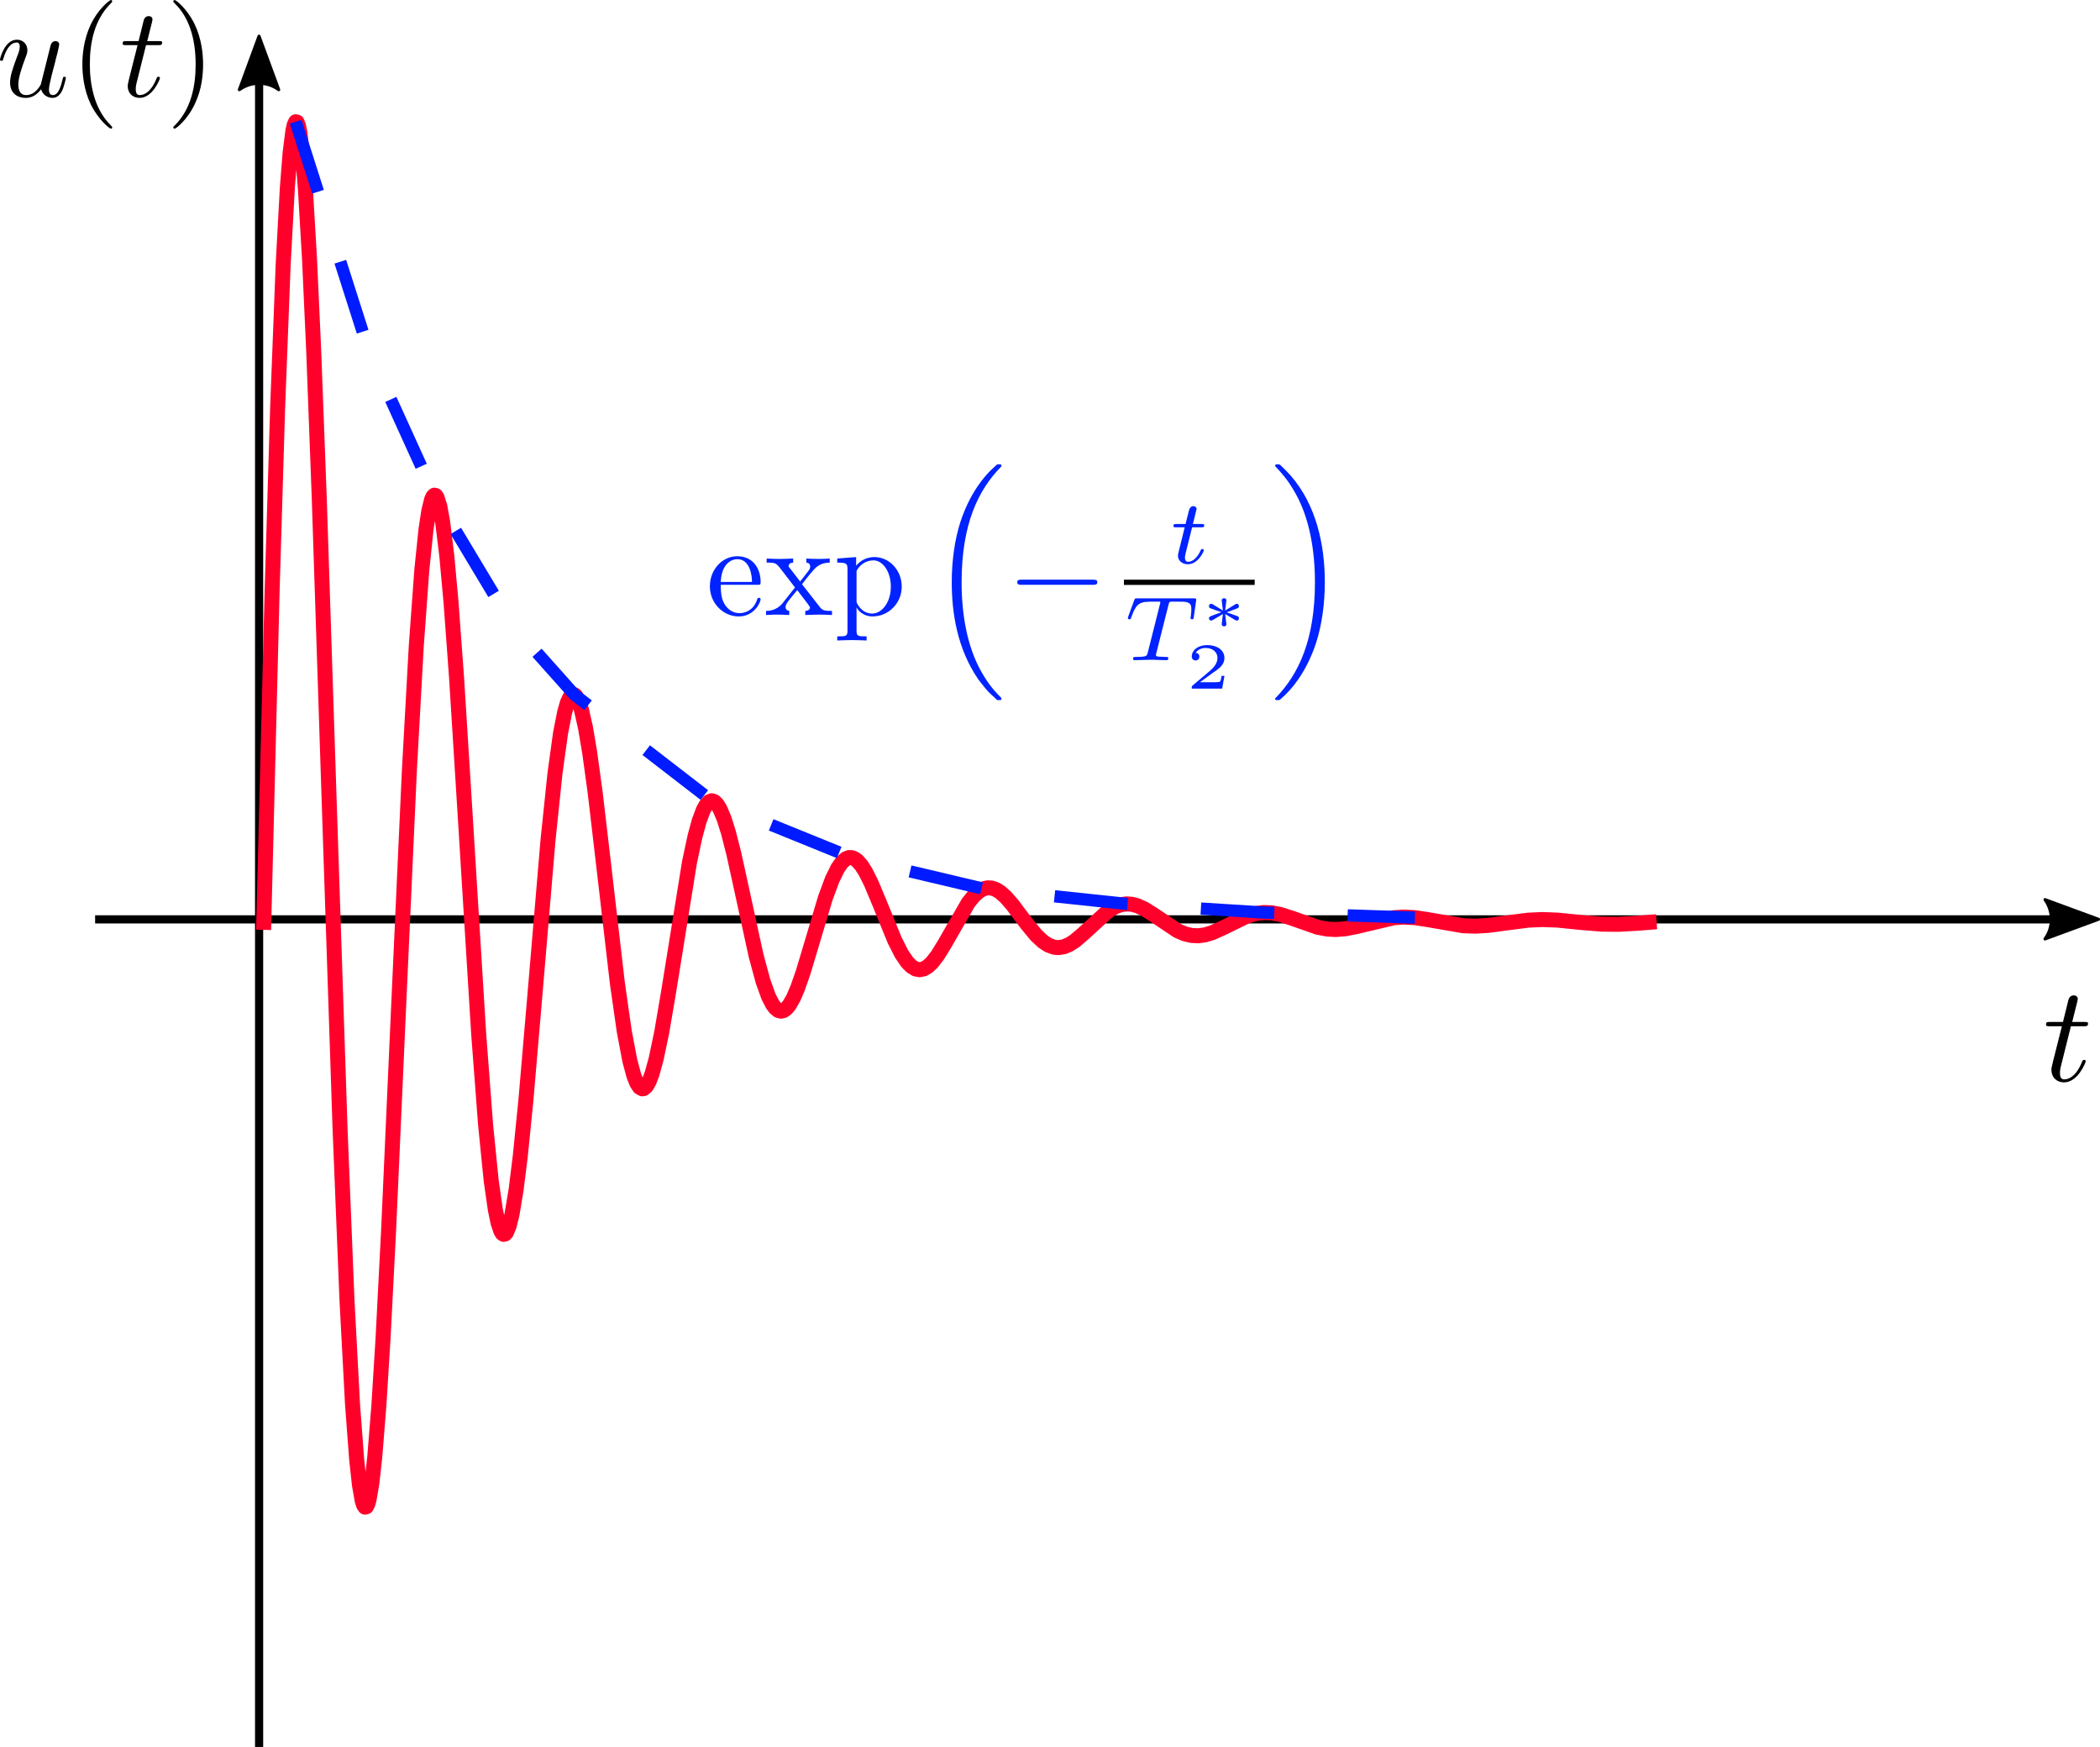
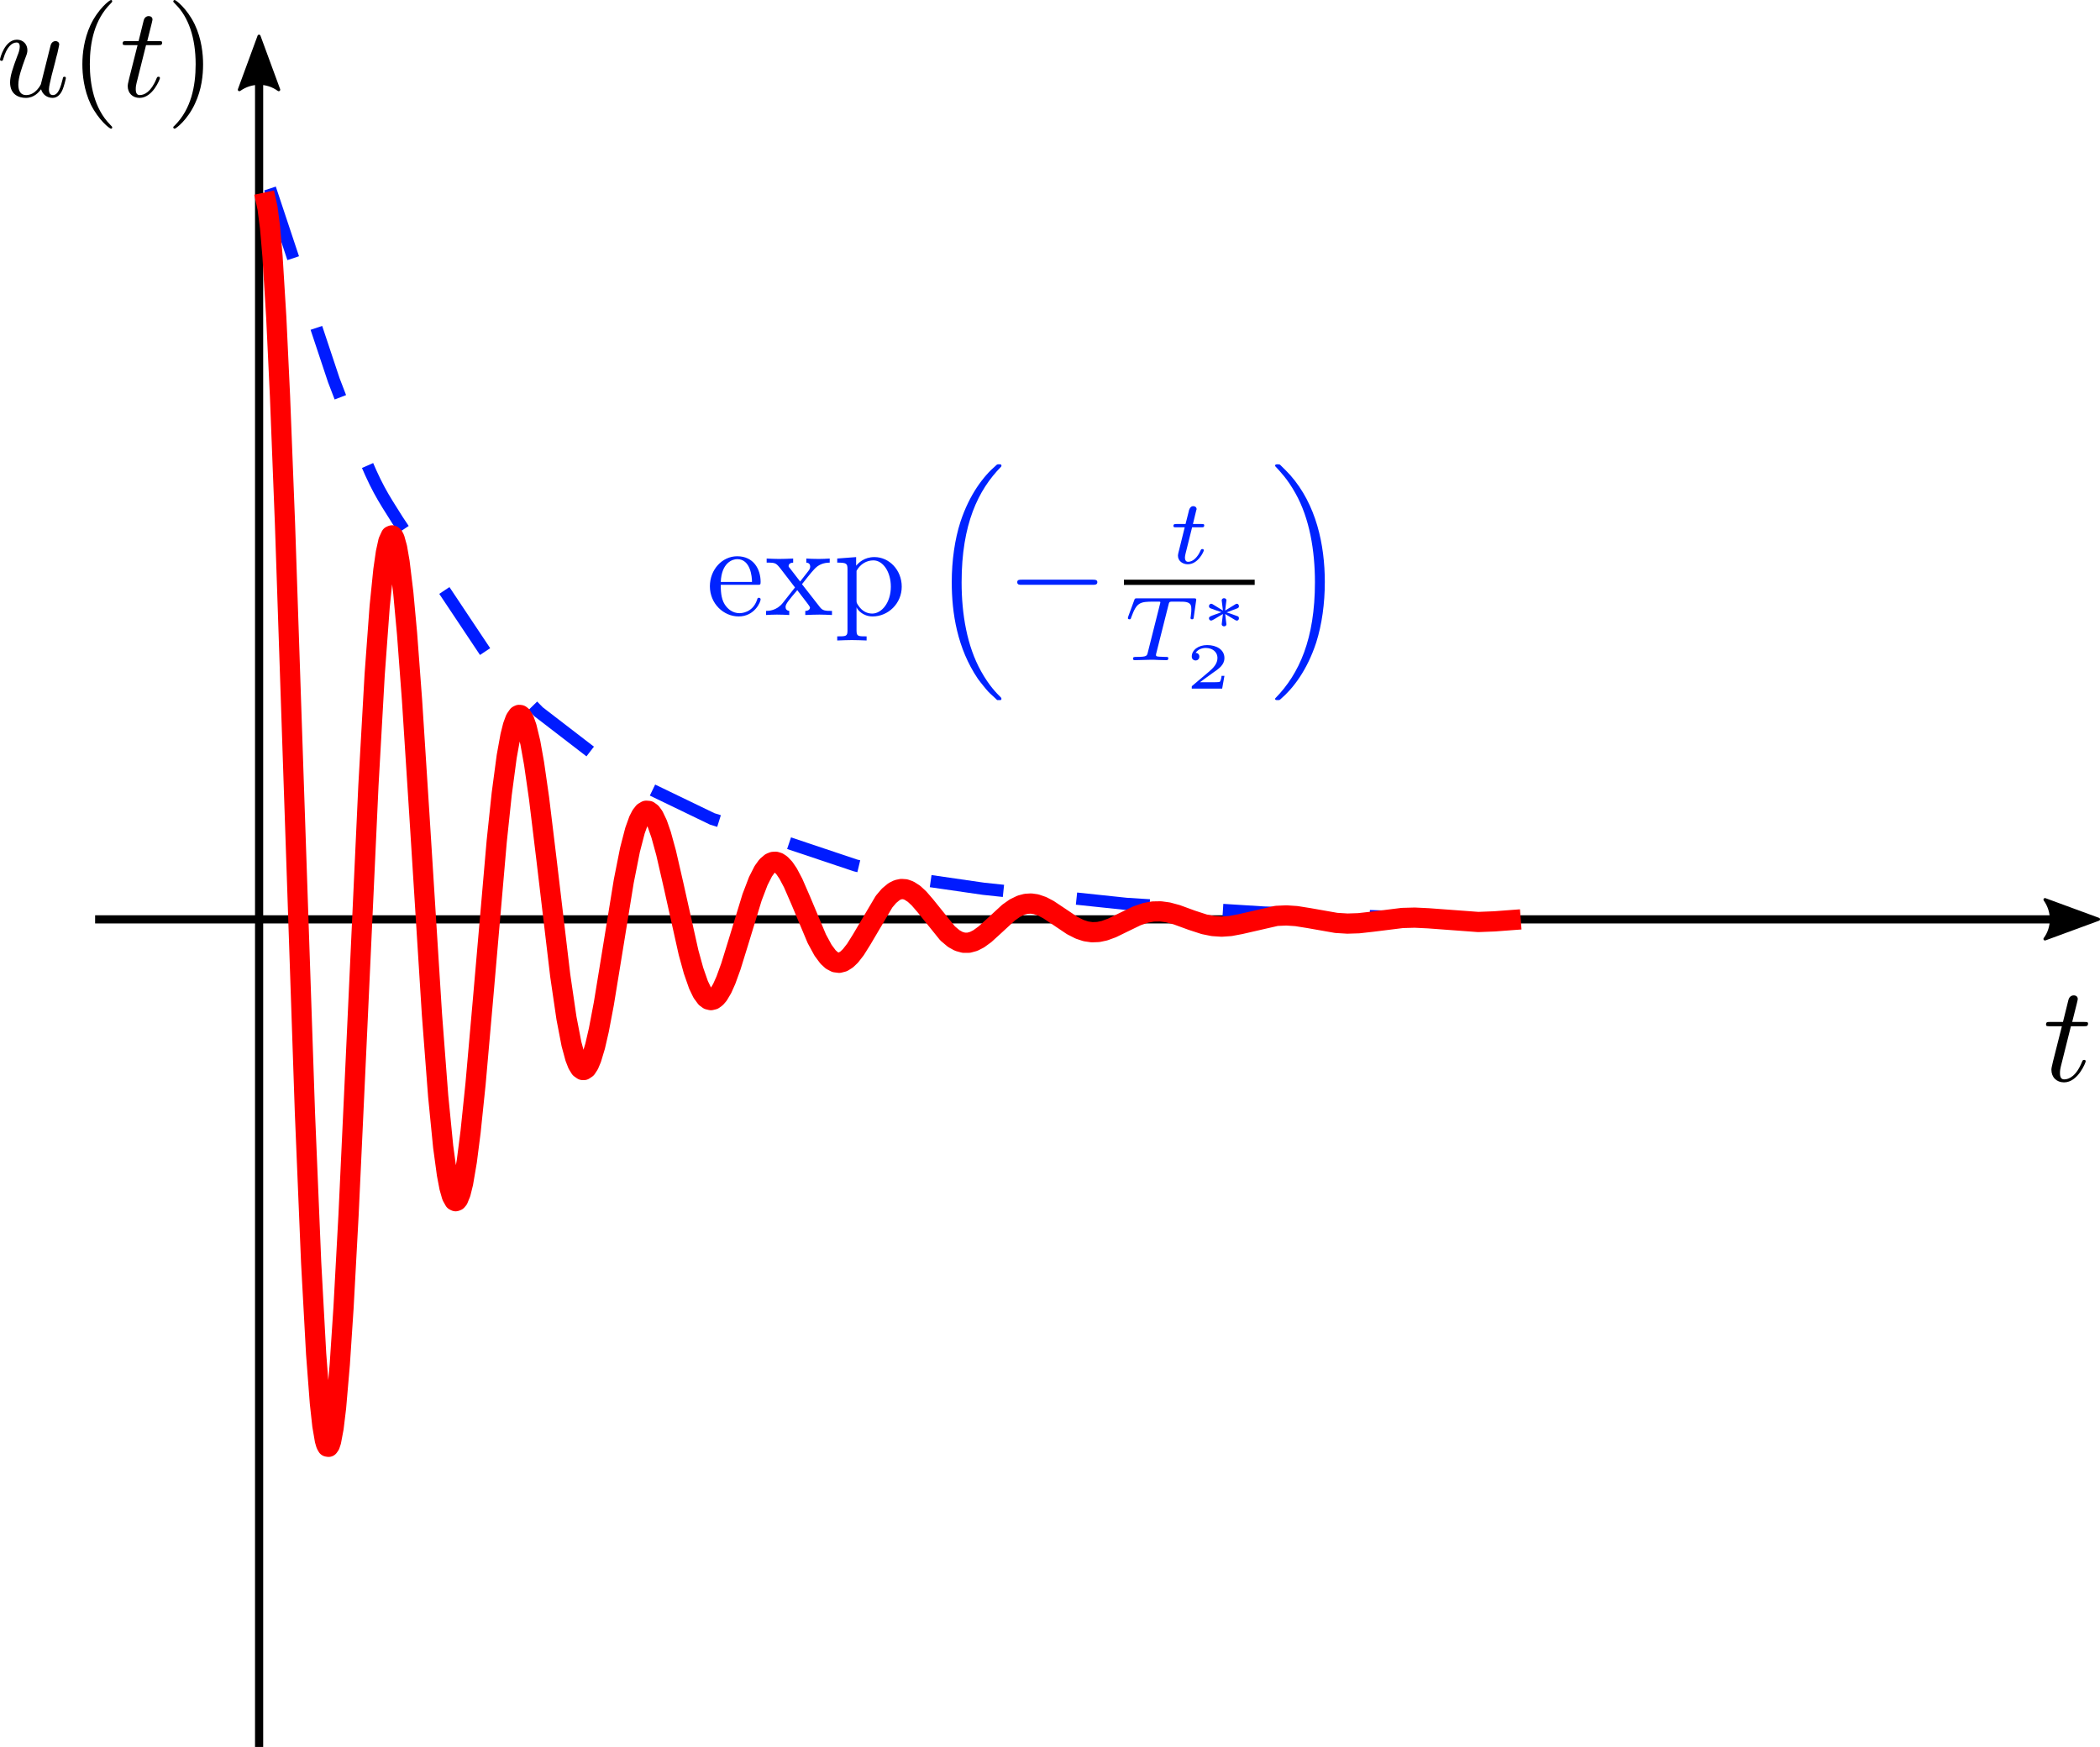
<svg xmlns="http://www.w3.org/2000/svg" xmlns:xlink="http://www.w3.org/1999/xlink" width="257.302mm" height="214.07mm" viewBox="0 0 257.302 214.07" version="1.1" id="svg8">
  <defs id="defs2">
    <marker style="overflow:visible" id="Arrow2Mend" refX="0" refY="0" orient="auto">
      <path transform="scale(-0.6)" d="M 8.719,4.034 -2.207,0.016 8.719,-4.002 c -1.745,2.372 -1.735,5.617 -6e-7,8.035 z" style="fill:#000000;fill-opacity:1;fill-rule:evenodd;stroke:#000000;stroke-width:0.625;stroke-linejoin:round;stroke-opacity:1" id="path976" />
    </marker>
    <marker style="overflow:visible" id="Arrow1Send" refX="0" refY="0" orient="auto">
      <path transform="matrix(-0.2,0,0,-0.2,-1.2,0)" style="fill:#000000;fill-opacity:1;fill-rule:evenodd;stroke:#000000;stroke-width:1pt;stroke-opacity:1" d="M 0,0 5,-5 -12.5,0 5,5 Z" id="path964" />
    </marker>
    <marker style="overflow:visible" id="Arrow2Lend" refX="0" refY="0" orient="auto">
      <path transform="matrix(-1.1,0,0,-1.1,-1.1,0)" d="M 8.719,4.034 -2.207,0.016 8.719,-4.002 c -1.745,2.372 -1.735,5.617 -6e-7,8.035 z" style="fill:#000000;fill-opacity:1;fill-rule:evenodd;stroke:#000000;stroke-width:0.625;stroke-linejoin:round;stroke-opacity:1" id="path970" />
    </marker>
    <g id="g5213">
      <symbol overflow="visible" id="symbol261">
        <path style="stroke:none" d="" id="path2167" />
      </symbol>
      <symbol overflow="visible" id="symbol3880">
        <path style="stroke:none" d="M 1.109,-2.516 C 1.172,-4 2.016,-4.25 2.359,-4.25 c 1.016,0 1.125,1.344 1.125,1.734 z m 0,0.219 h 2.781 c 0.219,0 0.25,0 0.25,-0.219 0,-0.984 -0.547,-1.953 -1.781,-1.953 -1.156,0 -2.078,1.031 -2.078,2.281 0,1.328 1.047,2.297 2.188,2.297 C 3.688,0.109 4.141,-1 4.141,-1.188 4.141,-1.281 4.062,-1.312 4,-1.312 c -0.078,0 -0.109,0.062 -0.125,0.141 -0.344,1.031 -1.25,1.031 -1.344,1.031 -0.5,0 -0.891,-0.297 -1.125,-0.672 -0.297,-0.469 -0.297,-1.125 -0.297,-1.484 z m 0,0" id="path5664" />
      </symbol>
      <symbol overflow="visible" id="symbol6473">
        <path style="stroke:none" d="M 2.859,-2.344 C 3.156,-2.719 3.531,-3.203 3.781,-3.469 4.094,-3.828 4.5,-3.984 4.969,-3.984 v -0.312 c -0.266,0.016 -0.562,0.031 -0.828,0.031 -0.297,0 -0.828,-0.016 -0.953,-0.031 v 0.312 c 0.219,0.016 0.297,0.141 0.297,0.312 0,0.156 -0.109,0.281 -0.156,0.344 L 2.719,-2.547 1.938,-3.562 C 1.844,-3.656 1.844,-3.672 1.844,-3.734 c 0,-0.156 0.156,-0.25 0.344,-0.25 v -0.312 c -0.25,0.016 -0.906,0.031 -1.078,0.031 -0.203,0 -0.672,-0.016 -0.938,-0.031 v 0.312 c 0.703,0 0.703,0 1.172,0.609 l 0.984,1.281 -0.938,1.188 C 0.922,-0.328 0.328,-0.312 0.125,-0.312 V 0 c 0.25,-0.016 0.562,-0.031 0.828,-0.031 0.281,0 0.703,0.016 0.938,0.031 v -0.312 c -0.219,-0.031 -0.281,-0.156 -0.281,-0.312 0,-0.219 0.281,-0.547 0.891,-1.266 l 0.766,1 C 3.344,-0.781 3.469,-0.625 3.469,-0.562 c 0,0.094 -0.094,0.25 -0.359,0.25 V 0 C 3.406,-0.016 3.969,-0.031 4.188,-0.031 c 0.266,0 0.656,0.016 0.953,0.031 v -0.312 c -0.531,0 -0.719,-0.016 -0.938,-0.312 z m 0,0" id="path7635" />
      </symbol>
      <symbol overflow="visible" id="symbol9975">
        <path style="stroke:none" d="m 1.719,-3.75 v -0.656 l -1.438,0.109 v 0.312 c 0.703,0 0.781,0.062 0.781,0.5 v 4.656 C 1.062,1.625 0.953,1.625 0.281,1.625 V 1.938 C 0.625,1.922 1.141,1.906 1.391,1.906 c 0.281,0 0.781,0.016 1.125,0.031 V 1.625 C 1.859,1.625 1.75,1.625 1.75,1.172 V -0.594 c 0.047,0.172 0.469,0.703 1.219,0.703 1.188,0 2.219,-0.984 2.219,-2.266 0,-1.266 -0.953,-2.25 -2.078,-2.25 -0.781,0 -1.203,0.438 -1.391,0.656 z M 1.75,-1.141 v -2.219 C 2.031,-3.875 2.516,-4.156 3.031,-4.156 c 0.734,0 1.328,0.875 1.328,2 0,1.203 -0.688,2.047 -1.422,2.047 -0.406,0 -0.781,-0.203 -1.047,-0.609 C 1.75,-0.922 1.75,-0.938 1.75,-1.141 Z m 0,0" id="path3995" />
      </symbol>
      <symbol overflow="visible" id="symbol6541">
        <path style="stroke:none" d="" id="path3339" />
      </symbol>
      <symbol overflow="visible" id="symbol2247">
        <path style="stroke:none" d="M 5.141,17.422 C 5.156,17.438 5.25,17.531 5.25,17.531 h 0.219 c 0.031,0 0.109,0 0.109,-0.094 0,-0.047 -0.016,-0.062 -0.031,-0.094 -0.359,-0.359 -0.906,-0.906 -1.516,-2 -1.078,-1.922 -1.484,-4.375 -1.484,-6.766 0,-4.438 1.266,-7.031 3,-8.797 0.031,-0.031 0.031,-0.062 0.031,-0.078 0,-0.109 -0.062,-0.109 -0.188,-0.109 -0.125,0 -0.141,0 -0.234,0.094 C 4.203,0.5 3.141,1.891 2.453,3.984 2.031,5.297 1.797,6.906 1.797,8.562 c 0,2.359 0.422,5.031 1.984,7.344 0.281,0.391 0.641,0.797 0.641,0.812 C 4.531,16.844 4.672,17 4.75,17.062 Z m 0,0" id="path8236" />
      </symbol>
      <symbol overflow="visible" id="symbol6682">
        <path style="stroke:none" d="m 4.141,8.562 c 0,-2.859 -0.656,-5.906 -2.625,-8.141 C 1.375,0.266 1,-0.125 0.766,-0.344 c -0.062,-0.062 -0.094,-0.062 -0.219,-0.062 -0.094,0 -0.188,0 -0.188,0.109 0,0.031 0.047,0.078 0.062,0.094 0.328,0.359 0.875,0.906 1.484,2 1.078,1.906 1.484,4.375 1.484,6.766 0,4.328 -1.203,6.969 -2.984,8.797 C 0.375,17.375 0.359,17.406 0.359,17.438 c 0,0.094 0.094,0.094 0.188,0.094 0.125,0 0.156,0 0.234,-0.078 0.953,-0.812 2.016,-2.203 2.703,-4.297 0.438,-1.375 0.656,-2.984 0.656,-4.594 z m 0,0" id="path927" />
      </symbol>
      <symbol overflow="visible" id="symbol4176">
        <path style="stroke:none" d="" id="path2796" />
      </symbol>
      <symbol overflow="visible" id="symbol2432">
        <path style="stroke:none" d="m 6.562,-2.297 c 0.172,0 0.359,0 0.359,-0.203 0,-0.188 -0.188,-0.188 -0.359,-0.188 H 1.172 c -0.172,0 -0.344,0 -0.344,0.188 0,0.203 0.172,0.203 0.344,0.203 z m 0,0" id="path3333" />
      </symbol>
      <symbol overflow="visible" id="symbol4162">
        <path style="stroke:none" d="" id="path6822" />
      </symbol>
      <symbol overflow="visible" id="symbol9364">
        <path style="stroke:none" d="m 1.719,-2.75 h 0.703 c 0.141,0 0.219,0 0.219,-0.156 C 2.641,-3 2.562,-3 2.438,-3 H 1.781 l 0.25,-1.031 C 2.047,-4.062 2.062,-4.109 2.062,-4.125 c 0,-0.141 -0.109,-0.234 -0.25,-0.234 -0.172,0 -0.266,0.125 -0.328,0.297 C 1.438,-3.875 1.531,-4.219 1.219,-3 H 0.516 c -0.125,0 -0.219,0 -0.219,0.156 C 0.297,-2.75 0.375,-2.75 0.5,-2.75 H 1.156 L 0.75,-1.109 C 0.703,-0.938 0.641,-0.688 0.641,-0.594 c 0,0.406 0.359,0.656 0.75,0.656 0.781,0 1.219,-0.969 1.219,-1.062 0,-0.094 -0.094,-0.094 -0.109,-0.094 -0.094,0 -0.094,0.016 -0.156,0.141 -0.188,0.438 -0.547,0.828 -0.922,0.828 -0.156,0 -0.25,-0.094 -0.25,-0.344 0,-0.062 0.031,-0.219 0.047,-0.281 z m 0,0" id="path8002" />
      </symbol>
      <symbol overflow="visible" id="symbol2167">
        <path style="stroke:none" d="m 3.391,-4.219 c 0.047,-0.203 0.062,-0.219 0.219,-0.234 0.031,0 0.266,0 0.406,0 0.438,0 0.609,0 0.781,0.047 0.312,0.094 0.328,0.297 0.328,0.547 0,0.109 0,0.203 -0.047,0.562 L 5.062,-3.219 c 0,0.078 0.047,0.109 0.125,0.109 0.109,0 0.109,-0.062 0.125,-0.172 L 5.5,-4.609 c 0,-0.094 -0.078,-0.094 -0.203,-0.094 h -4.281 c -0.172,0 -0.188,0 -0.234,0.141 l -0.453,1.234 c 0,0.031 -0.031,0.094 -0.031,0.125 0,0.031 0.016,0.094 0.125,0.094 0.094,0 0.094,-0.031 0.141,-0.172 0.406,-1.109 0.641,-1.172 1.703,-1.172 h 0.281 c 0.219,0 0.219,0 0.219,0.062 0,0 0,0.047 -0.031,0.141 L 1.812,-0.578 C 1.75,-0.328 1.734,-0.25 1,-0.25 c -0.25,0 -0.312,0 -0.312,0.156 C 0.688,-0.078 0.703,0 0.812,0 1,0 1.219,-0.016 1.406,-0.016 1.609,-0.016 1.812,-0.031 2,-0.031 c 0.203,0 0.438,0 0.641,0.016 C 2.828,-0.016 3.031,0 3.219,0 3.281,0 3.375,0 3.375,-0.156 3.375,-0.25 3.312,-0.25 3.094,-0.25 c -0.125,0 -0.266,-0.016 -0.406,-0.016 -0.234,-0.016 -0.25,-0.047 -0.25,-0.125 0,-0.062 0,-0.062 0.031,-0.172 z m 0,0" id="path93" />
      </symbol>
      <symbol overflow="visible" id="symbol2391">
        <path style="stroke:none" d="" id="path8307" />
      </symbol>
      <symbol overflow="visible" id="symbol9809">
        <path style="stroke:none" d="m 1.922,-1.375 c 0,-0.094 0.094,-0.734 0.094,-0.781 0,-0.094 -0.078,-0.156 -0.188,-0.156 -0.094,0 -0.172,0.078 -0.172,0.156 0,0.047 0.078,0.672 0.094,0.781 L 0.984,-1.844 c -0.062,-0.031 -0.078,-0.047 -0.125,-0.047 -0.078,0 -0.172,0.078 -0.172,0.188 0,0.078 0.062,0.141 0.109,0.156 0.281,0.109 0.562,0.203 0.844,0.297 -0.281,0.109 -0.75,0.266 -0.828,0.312 -0.031,0.016 -0.125,0.047 -0.125,0.156 0,0.109 0.094,0.172 0.172,0.172 0.062,0 0.219,-0.094 0.891,-0.5 C 1.734,-1 1.656,-0.375 1.656,-0.328 c 0,0.078 0.078,0.156 0.172,0.156 0.109,0 0.188,-0.062 0.188,-0.156 0,-0.047 -0.094,-0.688 -0.094,-0.781 l 0.781,0.469 c 0.031,0.016 0.062,0.031 0.109,0.031 0.078,0 0.156,-0.062 0.156,-0.172 C 2.969,-0.875 2.922,-0.922 2.875,-0.938 2.594,-1.047 2.312,-1.141 2.031,-1.234 2.312,-1.344 2.766,-1.516 2.859,-1.547 2.891,-1.562 2.969,-1.594 2.969,-1.703 c 0,-0.109 -0.078,-0.188 -0.156,-0.188 -0.047,0 -0.078,0.016 -0.125,0.047 z m 0,0" id="path9425" />
      </symbol>
      <symbol overflow="visible" id="symbol2313">
        <path style="stroke:none" d="" id="path9637" />
      </symbol>
      <symbol overflow="visible" id="symbol8383">
        <path style="stroke:none" d="M 2.938,-0.969 H 2.719 c 0,0.094 -0.062,0.406 -0.141,0.453 -0.031,0.031 -0.453,0.031 -0.531,0.031 H 1.078 C 1.406,-0.719 1.766,-1 2.062,-1.203 c 0.453,-0.312 0.875,-0.594 0.875,-1.125 0,-0.641 -0.609,-0.984 -1.312,-0.984 -0.672,0 -1.172,0.375 -1.172,0.875 0,0.25 0.219,0.297 0.297,0.297 0.125,0 0.281,-0.094 0.281,-0.297 0,-0.172 -0.125,-0.281 -0.281,-0.281 0.141,-0.234 0.438,-0.375 0.766,-0.375 0.484,0 0.891,0.281 0.891,0.766 0,0.422 -0.297,0.75 -0.672,1.062 l -1.219,1.031 C 0.469,-0.188 0.453,-0.188 0.453,-0.156 V 0 h 2.312 z m 0,0" id="path8242" />
      </symbol>
    </g>
    <marker style="overflow:visible" id="Arrow2Mend-3" refX="0" refY="0" orient="auto">
      <path transform="scale(-0.6)" d="M 8.719,4.034 -2.207,0.016 8.719,-4.002 c -1.745,2.372 -1.735,5.617 -6e-7,8.035 z" style="fill:#000000;fill-opacity:1;fill-rule:evenodd;stroke:#000000;stroke-width:0.625;stroke-linejoin:round;stroke-opacity:1" id="path976-6" />
    </marker>
    <g id="g4163">
      <symbol overflow="visible" id="symbol551">
        <path style="stroke:none" d="" id="path7969" />
      </symbol>
      <symbol overflow="visible" id="symbol5483">
        <path style="stroke:none" d="M 3.484,-0.562 C 3.594,-0.156 3.953,0.109 4.375,0.109 4.719,0.109 4.953,-0.125 5.109,-0.438 5.281,-0.797 5.406,-1.406 5.406,-1.422 c 0,-0.109 -0.078,-0.109 -0.109,-0.109 -0.109,0 -0.109,0.047 -0.141,0.188 -0.141,0.562 -0.328,1.234 -0.75,1.234 -0.203,0 -0.312,-0.125 -0.312,-0.453 0,-0.219 0.125,-0.688 0.203,-1.047 L 4.578,-2.688 C 4.609,-2.828 4.703,-3.203 4.75,-3.359 4.797,-3.594 4.891,-3.969 4.891,-4.031 c 0,-0.172 -0.141,-0.266 -0.281,-0.266 -0.047,0 -0.312,0.016 -0.391,0.344 -0.188,0.734 -0.625,2.484 -0.75,3 -0.016,0.047 -0.406,0.844 -1.141,0.844 -0.516,0 -0.609,-0.453 -0.609,-0.812 0,-0.562 0.281,-1.344 0.531,-2.031 0.125,-0.312 0.172,-0.453 0.172,-0.641 0,-0.438 -0.312,-0.812 -0.812,-0.812 -0.953,0 -1.312,1.453 -1.312,1.531 0,0.109 0.094,0.109 0.109,0.109 0.109,0 0.109,-0.031 0.156,-0.188 0.25,-0.859 0.641,-1.234 1.016,-1.234 0.094,0 0.25,0.016 0.25,0.328 0,0.234 -0.109,0.531 -0.172,0.672 -0.375,1 -0.578,1.609 -0.578,2.094 0,0.953 0.688,1.203 1.219,1.203 0.656,0 1.016,-0.453 1.188,-0.672 z m 0,0" id="path6897" />
      </symbol>
      <symbol overflow="visible" id="symbol3924">
        <path style="stroke:none" d="m 2.047,-3.984 h 0.938 c 0.203,0 0.312,0 0.312,-0.203 0,-0.109 -0.109,-0.109 -0.281,-0.109 h -0.875 C 2.5,-5.719 2.547,-5.906 2.547,-5.969 c 0,-0.172 -0.125,-0.266 -0.297,-0.266 -0.031,0 -0.312,0 -0.391,0.359 L 1.469,-4.297 h -0.938 c -0.203,0 -0.297,0 -0.297,0.188 0,0.125 0.078,0.125 0.281,0.125 h 0.875 C 0.672,-1.156 0.625,-0.984 0.625,-0.812 0.625,-0.266 1,0.109 1.547,0.109 2.562,0.109 3.125,-1.344 3.125,-1.422 3.125,-1.531 3.047,-1.531 3.016,-1.531 2.922,-1.531 2.906,-1.5 2.859,-1.391 2.438,-0.344 1.906,-0.109 1.562,-0.109 c -0.203,0 -0.312,-0.125 -0.312,-0.453 0,-0.25 0.031,-0.312 0.062,-0.484 z m 0,0" id="path5568" />
      </symbol>
      <symbol overflow="visible" id="symbol2807">
        <path style="stroke:none" d="" id="path2056" />
      </symbol>
      <symbol overflow="visible" id="symbol3895">
        <path style="stroke:none" d="m 3.297,2.391 c 0,-0.031 0,-0.047 -0.172,-0.219 C 1.891,0.922 1.562,-0.969 1.562,-2.5 c 0,-1.734 0.375,-3.469 1.609,-4.703 0.125,-0.125 0.125,-0.141 0.125,-0.172 0,-0.078 -0.031,-0.109 -0.094,-0.109 -0.109,0 -1,0.688 -1.594,1.953 -0.5,1.094 -0.625,2.203 -0.625,3.031 0,0.781 0.109,1.984 0.656,3.125 C 2.25,1.844 3.094,2.5 3.203,2.5 c 0.062,0 0.094,-0.031 0.094,-0.109 z m 0,0" id="path438" />
      </symbol>
      <symbol overflow="visible" id="symbol1342">
        <path style="stroke:none" d="m 2.875,-2.5 c 0,-0.766 -0.109,-1.969 -0.656,-3.109 -0.594,-1.219 -1.453,-1.875 -1.547,-1.875 -0.062,0 -0.109,0.047 -0.109,0.109 0,0.031 0,0.047 0.188,0.234 0.984,0.984 1.547,2.562 1.547,4.641 0,1.719 -0.359,3.469 -1.594,4.719 C 0.562,2.344 0.562,2.359 0.562,2.391 0.562,2.453 0.609,2.5 0.672,2.5 0.766,2.5 1.672,1.812 2.25,0.547 2.766,-0.547 2.875,-1.656 2.875,-2.5 Z m 0,0" id="path3704" />
      </symbol>
    </g>
    <g id="g1469">
      <symbol overflow="visible" id="symbol721">
        <path style="stroke:none" d="" id="path775" />
      </symbol>
      <symbol overflow="visible" id="symbol6136">
        <path style="stroke:none" d="m 2.047,-3.984 h 0.938 c 0.203,0 0.312,0 0.312,-0.203 0,-0.109 -0.109,-0.109 -0.281,-0.109 h -0.875 C 2.5,-5.719 2.547,-5.906 2.547,-5.969 c 0,-0.172 -0.125,-0.266 -0.297,-0.266 -0.031,0 -0.312,0 -0.391,0.359 L 1.469,-4.297 h -0.938 c -0.203,0 -0.297,0 -0.297,0.188 0,0.125 0.078,0.125 0.281,0.125 h 0.875 C 0.672,-1.156 0.625,-0.984 0.625,-0.812 0.625,-0.266 1,0.109 1.547,0.109 2.562,0.109 3.125,-1.344 3.125,-1.422 3.125,-1.531 3.047,-1.531 3.016,-1.531 2.922,-1.531 2.906,-1.5 2.859,-1.391 2.438,-0.344 1.906,-0.109 1.562,-0.109 c -0.203,0 -0.312,-0.125 -0.312,-0.453 0,-0.25 0.031,-0.312 0.062,-0.484 z m 0,0" id="path832" />
      </symbol>
    </g>
    <style type="text/css" id="style8877">*{stroke-linecap:butt;stroke-linejoin:round;}</style>
    <clipPath id="pcefa9357e3">
      <rect height="288" width="288" x="7.2" y="7.2" id="rect8889" />
    </clipPath>
+     <clipPath id="p7dc21d055d">
+       <rect height="288" width="288" x="7.2" y="7.2" id="rect16" />
+     </clipPath>
  </defs>
  <g id="layer1" transform="translate(1.832734,-41.25691)">
    <g transform="matrix(1.610832,0,0,1.610832,-74.21318,-14.54396)" id="g889" style="fill:#0023ff;fill-opacity:1">
      <g id="g4906" transform="translate(6.723628,-2.031255)" style="fill:#0023ff;fill-opacity:1">
        <g style="fill:#0023ff;fill-opacity:1" id="g3620">
          <use xlink:href="#symbol3880" x="91.925" y="83.457" id="use6502" width="100%" height="100%" style="fill:#0023ff;fill-opacity:1" />
          <use xlink:href="#symbol6473" x="96.352" y="83.457" id="use9178" width="100%" height="100%" style="fill:#0023ff;fill-opacity:1" />
          <use xlink:href="#symbol9975" x="101.611" y="83.457" id="use6401" width="100%" height="100%" style="fill:#0023ff;fill-opacity:1" />
        </g>
        <g style="fill:#0023ff;fill-opacity:1" id="g5223">
          <use xlink:href="#symbol2247" x="108.806" y="72.399" id="use2210" width="100%" height="100%" style="fill:#0023ff;fill-opacity:1" />
        </g>
        <g style="fill:#0023ff;fill-opacity:1" id="g8076">
          <use xlink:href="#symbol2432" x="114.756" y="83.457" id="use9791" width="100%" height="100%" style="fill:#0023ff;fill-opacity:1" />
        </g>
        <g style="fill:#0023ff;fill-opacity:1" id="g3307">
          <use xlink:href="#symbol9364" x="127.167" y="79.535" id="use995" width="100%" height="100%" style="fill:#0023ff;fill-opacity:1" />
        </g>
        <path style="fill:#0023ff;fill-opacity:1;stroke:#000000;stroke-width:0.398;stroke-linecap:butt;stroke-linejoin:miter;stroke-miterlimit:10;stroke-opacity:1" d="M -0.002,-0.002 H 9.944" transform="matrix(1,0,0,-1,123.701,80.967)" id="path8147" />
        <g style="fill:#0023ff;fill-opacity:1" id="g95">
          <use xlink:href="#symbol2167" x="123.701" y="86.893" id="use8601" width="100%" height="100%" style="fill:#0023ff;fill-opacity:1" />
        </g>
        <g style="fill:#0023ff;fill-opacity:1" id="g8132">
          <use xlink:href="#symbol9809" x="129.479" y="84.491" id="use1799" width="100%" height="100%" style="fill:#0023ff;fill-opacity:1" />
        </g>
        <g style="fill:#0023ff;fill-opacity:1" id="g181">
          <use xlink:href="#symbol8383" x="128.406" y="89.056" id="use163" width="100%" height="100%" style="fill:#0023ff;fill-opacity:1" />
        </g>
        <g style="fill:#0023ff;fill-opacity:1" id="g6177">
          <use xlink:href="#symbol6682" x="134.839" y="72.399" id="use4571" width="100%" height="100%" style="fill:#0023ff;fill-opacity:1" />
        </g>
      </g>
    </g>
    <path style="fill:none;stroke:#000000;stroke-width:1;stroke-linecap:butt;stroke-linejoin:miter;stroke-miterlimit:4;stroke-dasharray:none;stroke-opacity:1;marker-end:url(#Arrow2Mend)" d="M 29.914,255.327 V 47.015" id="path947" />
    <path style="fill:none;stroke:#000000;stroke-width:1;stroke-linecap:butt;stroke-linejoin:miter;stroke-miterlimit:4;stroke-dasharray:none;stroke-opacity:1;marker-end:url(#Arrow2Mend-3)" d="M 9.821,153.914 H 253.958" id="path947-7" />
    <g transform="translate(96.311,162.284)" id="g1515">
      <g id="g265" transform="matrix(1.579581,0,0,1.579581,-243.8157,-238.6721)">
        <g style="fill:#000000;fill-opacity:1" id="g4494">
          <use xlink:href="#symbol5483" x="91.925" y="81.963" id="use7729" width="100%" height="100%" />
        </g>
        <g style="fill:#000000;fill-opacity:1" id="g2234">
          <use xlink:href="#symbol3895" x="97.628" y="81.963" id="use67" width="100%" height="100%" />
        </g>
        <g style="fill:#000000;fill-opacity:1" id="g5604">
          <use xlink:href="#symbol3924" x="101.503" y="81.963" id="use226" width="100%" height="100%" />
        </g>
        <g style="fill:#000000;fill-opacity:1" id="g3883">
          <use xlink:href="#symbol1342" x="105.1" y="81.963" id="use7121" width="100%" height="100%" />
        </g>
      </g>
      <g transform="matrix(1.680366,0,0,1.680366,-2.313811,-126.306)" id="g1639">
        <g id="g9643">
          <g style="fill:#000000;fill-opacity:1" id="g6166">
            <use xlink:href="#symbol6136" x="91.925" y="81.963" id="use6372" width="100%" height="100%" />
          </g>
        </g>
      </g>
    </g>
-     <g style="stroke-linecap:butt;stroke-linejoin:round" id="g8907" transform="matrix(0.3527778,0,0,0.3527778,89.67228,56.87648)">
-       <g id="figure_1" transform="translate(-7.04858,59.62392)">
-         <g id="axes_1" transform="translate(-130.0015,30.59967)">
-           <g id="line2d_1">
-             <path clip-path="url(#pcefa9357e3)" d="m 20.291,171.591 1.572,-62.523 1.048,-34.819 1.048,-27.074 0.786,-14.418 0.524,-6.613 0.524,-4.157 0.262,-1.154 0.262,-0.541 0.262,0.066 0.262,0.665 0.262,1.255 0.524,4.226 0.524,6.407 0.786,13.355 0.786,17.269 1.048,27.802 1.835,56.068 2.097,63.125 1.31,32.446 1.048,19.697 0.786,10.467 0.524,4.786 0.524,2.991 0.262,0.821 0.262,0.373 0.262,-0.07 0.262,-0.508 0.262,-0.938 0.524,-3.127 0.524,-4.718 0.786,-9.806 0.786,-12.657 1.048,-20.349 1.835,-40.98 2.097,-46.068 1.31,-23.643 1.048,-14.33 0.786,-7.598 0.524,-3.463 0.524,-2.152 0.262,-0.583 0.262,-0.256 0.262,0.067 0.262,0.387 0.524,1.708 0.524,2.904 0.786,6.428 0.786,8.626 1.048,14.247 1.572,25.1 2.621,42.416 1.31,17.228 1.048,10.425 0.786,5.515 0.524,2.506 0.524,1.548 0.262,0.414 0.262,0.175 0.262,-0.061 0.262,-0.294 0.524,-1.27 0.524,-2.142 0.786,-4.724 0.786,-6.325 1.048,-10.431 1.572,-18.352 2.621,-30.961 1.31,-12.553 1.048,-7.584 0.786,-4.003 0.524,-1.813 0.524,-1.113 0.262,-0.293 0.262,-0.119 0.262,0.053 0.262,0.223 0.524,0.944 0.524,1.58 0.786,3.472 0.786,4.638 1.048,7.637 1.572,13.417 2.621,22.599 1.31,9.147 1.048,5.517 0.786,2.905 0.524,1.311 0.524,0.8 0.524,0.289 0.262,-0.045 0.524,-0.46 0.524,-0.937 0.524,-1.387 0.786,-2.849 1.048,-5.019 1.31,-7.689 3.931,-24.399 1.048,-4.932 0.786,-2.889 0.786,-2.109 0.524,-0.948 0.524,-0.575 0.524,-0.202 0.524,0.166 0.524,0.521 0.524,0.859 0.786,1.874 0.786,2.493 1.048,4.093 1.572,7.172 2.621,12.04 1.31,4.856 1.048,2.92 0.786,1.53 0.524,0.686 0.524,0.413 0.524,0.141 0.524,-0.127 0.524,-0.387 0.524,-0.634 0.786,-1.377 0.786,-1.828 1.048,-2.997 1.572,-5.243 2.621,-8.788 1.31,-3.538 1.048,-2.124 0.786,-1.111 0.786,-0.669 0.524,-0.197 0.524,7.4e-4 0.524,0.194 0.524,0.379 0.786,0.891 0.786,1.237 1.048,2.089 1.572,3.754 2.883,7.078 1.31,2.578 1.048,1.545 0.786,0.806 0.786,0.483 0.786,0.156 0.786,-0.165 0.786,-0.468 0.786,-0.743 1.048,-1.356 1.31,-2.13 4.455,-7.77 1.048,-1.303 1.048,-0.931 0.786,-0.429 0.786,-0.19 0.786,0.047 0.786,0.273 0.786,0.482 1.048,0.923 1.31,1.499 2.621,3.497 1.835,2.233 1.31,1.224 1.048,0.676 1.048,0.375 0.786,0.077 1.048,-0.161 1.048,-0.439 1.048,-0.677 1.572,-1.341 4.717,-4.33 1.31,-0.773 1.048,-0.383 1.048,-0.158 1.048,0.066 1.048,0.275 1.31,0.595 1.572,0.981 4.717,3.16 1.31,0.563 1.31,0.321 1.31,0.064 1.31,-0.184 1.31,-0.399 1.835,-0.819 4.717,-2.307 1.572,-0.471 1.572,-0.212 1.572,0.057 1.572,0.298 2.097,0.669 4.98,1.753 1.835,0.346 1.572,0.087 1.835,-0.14 2.097,-0.416 7.076,-1.681 1.835,-0.115 2.097,0.103 2.359,0.353 6.814,1.178 2.359,0.08 2.359,-0.143 3.407,-0.457 4.193,-0.534 2.621,-0.117 2.883,0.108 4.455,0.449 3.931,0.317 3.145,0.028 3.669,-0.204 2.097,-0.167 v 0" style="fill:none;fill-opacity:1;stroke:#ff002b;stroke-width:2.835;stroke-linecap:square;stroke-miterlimit:4;stroke-dasharray:none;stroke-opacity:1" id="path8884" transform="matrix(1.83794,0,0,1.83794,-68.01245,-129.4943)" />
-           </g>
-         </g>
-       </g>
-     </g>
-     <path style="fill:none;fill-opacity:1;stroke:#001bff;stroke-width:1.5;stroke-linecap:butt;stroke-linejoin:miter;stroke-miterlimit:4;stroke-dasharray:9, 9;stroke-dashoffset:0;stroke-opacity:1" d="m 34.395,56.179 8.951,28.062 8.042,17.696 9.526,15.88 7.637,8.57 8.186,6.322 8.637,6.671 9.151,3.715 8.012,3.252 7.592,1.797 8.551,2.024 8.763,0.927 8.739,0.924 8.875,0.559 7.948,0.501 8.992,0.303 9.53,0.321" id="path8909" />
+     <path style="fill:none;fill-opacity:1;stroke:#001bff;stroke-width:1.5;stroke-linecap:butt;stroke-linejoin:miter;stroke-miterlimit:4;stroke-dasharray:9, 9;stroke-dashoffset:0;stroke-opacity:1" d="m 31.249,64.355 7.818,23.494 c 1.738,4.575 2.458,6.395 3.294,8.446 1.924,4.725 2.608,5.685 4.525,8.729 l 12.604,18.907 c 1.949,0.871 -1.081,-1.277 4.681,4.559 l 7.28,5.602 4.333,2.854 9.651,4.66 8.143,2.548 9.393,3.149 6.124,1.477 9.586,1.387 8.763,0.927 8.739,0.924 8.875,0.559 7.948,0.501 8.992,0.303 9.53,0.321" id="path8909" />
+     <path clip-path="url(#p7dc21d055d)" d="m 20.291,20.291 0.262,1.205 0.524,4.049 0.524,6.135 0.786,12.796 0.786,16.578 1.048,26.78 1.835,54.446 2.359,69.498 1.31,31.521 1.048,19.221 0.786,10.312 0.524,4.788 0.524,3.078 0.262,0.895 0.262,0.468 0.262,0.045 0.262,-0.374 0.262,-0.786 0.524,-2.776 0.524,-4.31 0.786,-9.115 0.786,-11.913 1.048,-19.364 1.572,-33.739 2.621,-56.821 1.31,-23.268 1.048,-14.288 0.786,-7.739 0.524,-3.64 0.524,-2.393 0.524,-1.14 0.262,-0.104 0.262,0.203 0.262,0.505 0.524,1.894 0.524,3.023 0.786,6.487 0.786,8.557 1.048,13.997 1.572,24.535 2.621,41.619 1.31,17.171 1.048,10.616 0.786,5.802 0.524,2.763 0.524,1.853 0.524,0.938 0.262,0.128 0.262,-0.097 0.262,-0.318 0.524,-1.285 0.524,-2.115 0.786,-4.612 0.786,-6.142 1.048,-10.115 1.572,-17.838 2.883,-33.221 1.048,-9.925 1.048,-7.885 0.786,-4.347 0.524,-2.094 0.524,-1.431 0.524,-0.762 0.262,-0.132 0.262,0.033 0.262,0.195 0.524,0.867 0.524,1.477 0.786,3.276 0.786,4.407 1.048,7.306 1.572,12.965 2.883,24.334 1.31,8.939 1.048,5.438 0.786,2.908 0.524,1.344 0.524,0.857 0.524,0.369 0.262,0.003 0.524,-0.348 0.524,-0.807 0.524,-1.243 0.786,-2.616 0.786,-3.409 1.048,-5.53 1.572,-9.616 2.621,-16.156 1.31,-6.599 1.048,-4.043 0.786,-2.183 0.524,-1.022 0.524,-0.667 0.524,-0.311 0.524,0.042 0.524,0.385 0.524,0.714 0.786,1.647 0.786,2.264 1.048,3.808 1.572,6.845 3.145,14.106 1.048,3.813 1.048,3.004 0.786,1.637 0.786,1.068 0.524,0.387 0.524,0.127 0.524,-0.128 0.524,-0.375 0.524,-0.611 0.786,-1.325 0.786,-1.758 1.048,-2.889 1.572,-5.085 2.883,-9.446 1.31,-3.432 1.048,-2.068 0.786,-1.091 0.786,-0.671 0.524,-0.21 0.524,-0.021 0.524,0.164 0.524,0.341 0.786,0.824 0.786,1.16 1.048,1.982 1.572,3.61 3.407,8.117 1.31,2.411 1.048,1.416 0.786,0.719 0.786,0.41 0.786,0.098 0.786,-0.206 0.786,-0.492 0.786,-0.751 1.048,-1.344 1.31,-2.089 4.717,-7.989 1.048,-1.23 1.048,-0.868 0.786,-0.393 0.786,-0.165 0.786,0.06 0.786,0.275 1.048,0.672 1.048,0.967 1.31,1.514 4.717,5.852 1.31,1.101 1.048,0.58 1.048,0.289 1.048,-0.006 1.048,-0.286 1.048,-0.536 1.31,-0.953 1.835,-1.67 3.145,-2.899 1.31,-0.924 1.31,-0.639 1.048,-0.277 1.048,-0.061 1.048,0.148 1.31,0.449 1.31,0.687 2.097,1.398 2.883,1.939 1.572,0.797 1.31,0.432 1.31,0.191 1.31,-0.053 1.31,-0.278 1.572,-0.574 2.359,-1.152 2.883,-1.397 1.835,-0.627 1.572,-0.284 1.572,-0.026 1.572,0.216 1.835,0.497 3.145,1.149 2.621,0.855 1.835,0.371 1.835,0.123 1.835,-0.127 2.097,-0.394 7.6,-1.742 2.097,-0.094 2.097,0.14 2.621,0.419 5.766,1.014 2.359,0.145 2.359,-0.076 2.883,-0.323 6.29,-0.783 2.621,-0.072 2.883,0.14 10.483,0.776 3.407,-0.131 3.407,-0.256 v 0" style="fill:none;fill-opacity:1;stroke:#ff0000;stroke-width:4.252;stroke-linecap:square;stroke-linejoin:round;stroke-miterlimit:4;stroke-dasharray:none;stroke-opacity:1" id="path11" transform="matrix(0.5824068,0,0,0.5824068,18.97876,54.24786)" />
  </g>
</svg>
